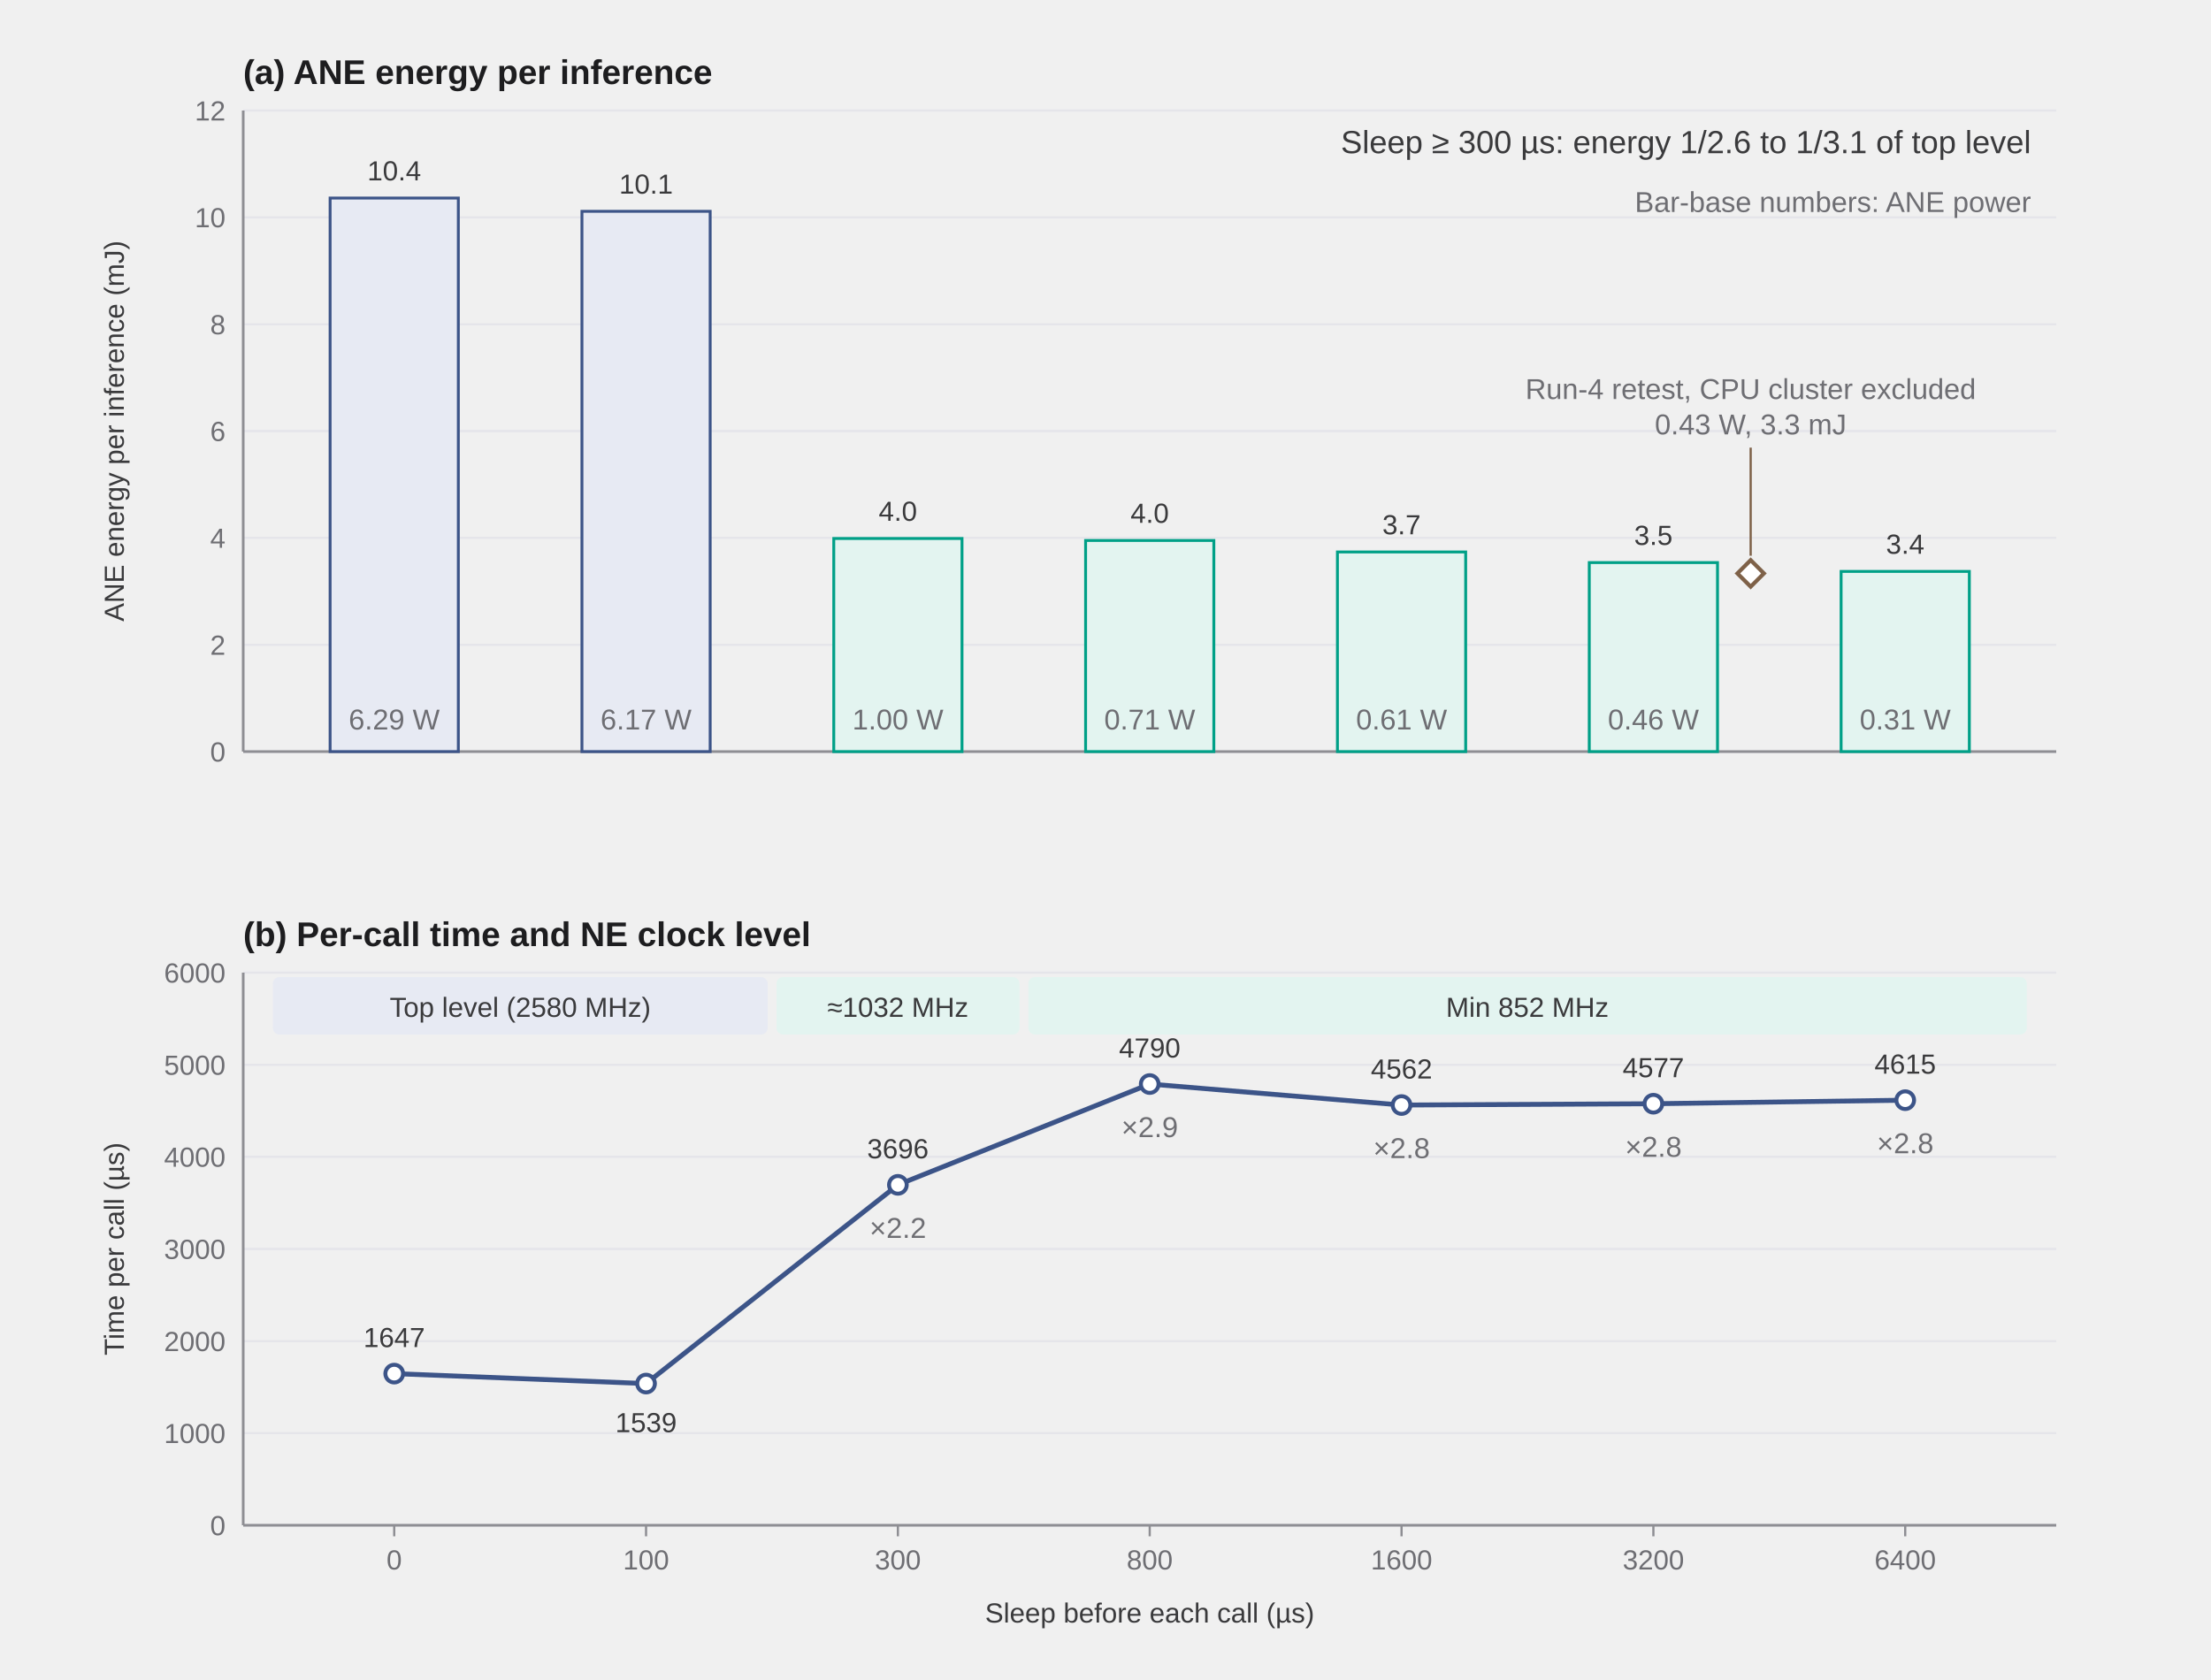
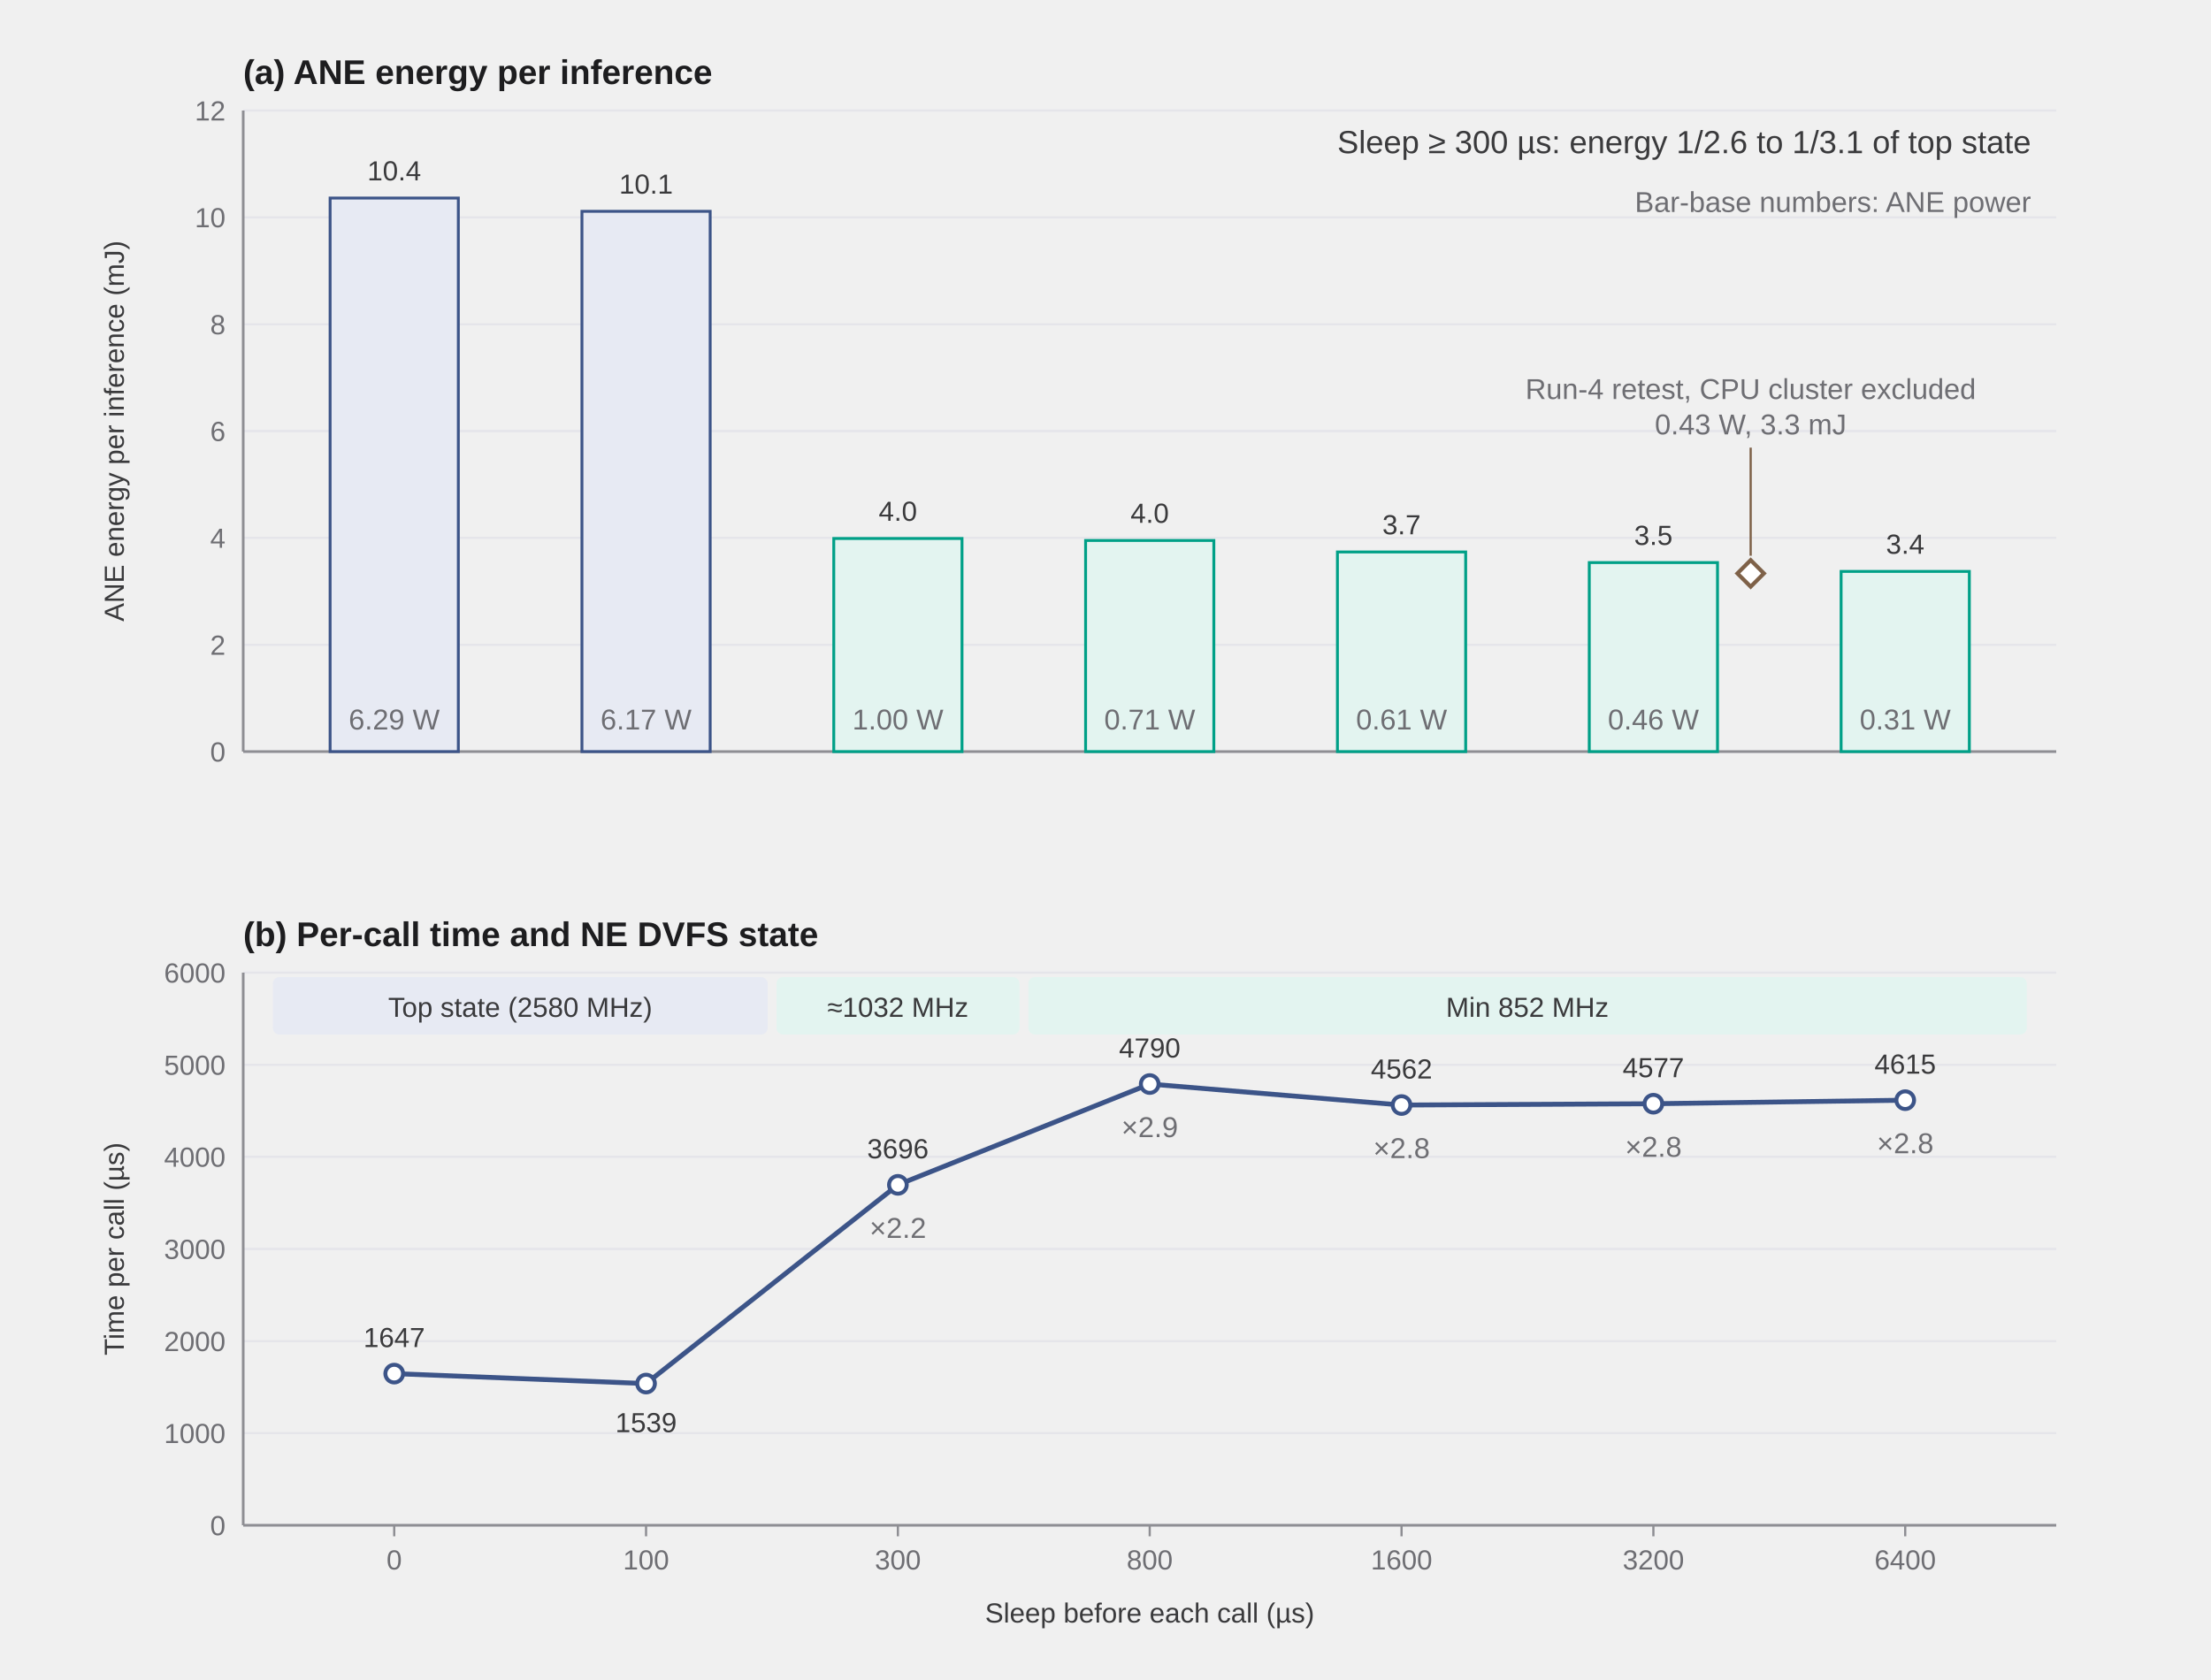
<svg xmlns="http://www.w3.org/2000/svg" viewBox="0 0 1000 760" font-family="Helvetica Neue, PingFang SC, Arial, sans-serif">
  <style>text{fill:#1d1d1f} .h{font-size:18px;font-weight:600} .h2{font-size:15.5px;font-weight:600} .b{font-size:14.5px;fill:#3a3a3c} .c{font-size:13px;fill:#6e6e73} .s{font-size:12.5px;fill:#3a3a3c} .tk{font-size:12.5px;fill:#6e6e73;font-family:Helvetica Neue,Arial,sans-serif}</style>
  <defs>
    <marker id="a" markerWidth="10" markerHeight="10" refX="8" refY="5" orient="auto">
      <path d="M0,1 L9,5 L0,9" fill="none" stroke="#3a3a3c" stroke-width="1.6" />
    </marker>
  </defs>
  <text class="h2" x="110.0" y="38.0" text-anchor="start">(a) ANE energy per inference</text>
  <line x1="110" y1="340.0" x2="930" y2="340.0" stroke="#e5e5ea" stroke-width="1" />
  <text class="tk" x="102.0" y="344.5" text-anchor="end">0</text>
  <line x1="110" y1="291.7" x2="930" y2="291.7" stroke="#e5e5ea" stroke-width="1" />
  <text class="tk" x="102.0" y="296.2" text-anchor="end">2</text>
  <line x1="110" y1="243.3" x2="930" y2="243.3" stroke="#e5e5ea" stroke-width="1" />
  <text class="tk" x="102.0" y="247.8" text-anchor="end">4</text>
  <line x1="110" y1="195.0" x2="930" y2="195.0" stroke="#e5e5ea" stroke-width="1" />
  <text class="tk" x="102.0" y="199.5" text-anchor="end">6</text>
  <line x1="110" y1="146.7" x2="930" y2="146.7" stroke="#e5e5ea" stroke-width="1" />
  <text class="tk" x="102.0" y="151.2" text-anchor="end">8</text>
  <line x1="110" y1="98.3" x2="930" y2="98.3" stroke="#e5e5ea" stroke-width="1" />
  <text class="tk" x="102.0" y="102.8" text-anchor="end">10</text>
  <line x1="110" y1="50.0" x2="930" y2="50.0" stroke="#e5e5ea" stroke-width="1" />
  <text class="tk" x="102.0" y="54.5" text-anchor="end">12</text>
  <line x1="110" y1="340" x2="930" y2="340" stroke="#8e8e93" stroke-width="1.2" />
  <line x1="110" y1="50" x2="110" y2="340" stroke="#8e8e93" stroke-width="1.2" />
  <text class="s" x="56" y="195.0" text-anchor="middle" transform="rotate(-90 56 195.0)">ANE energy per inference (mJ)</text>
  <rect x="149.3" y="89.6" width="58" height="250.4" fill="#e7eaf3" stroke="#3c5488" stroke-width="1.3" />
  <text class="s" x="178.3" y="81.6" text-anchor="middle">10.4</text>
  <text class="c" x="178.3" y="330.0" text-anchor="middle">6.29 W</text>
  <rect x="263.2" y="95.6" width="58" height="244.4" fill="#e7eaf3" stroke="#3c5488" stroke-width="1.3" />
  <text class="s" x="292.2" y="87.6" text-anchor="middle">10.1</text>
  <text class="c" x="292.2" y="330.0" text-anchor="middle">6.17 W</text>
  <rect x="377.1" y="243.6" width="58" height="96.4" fill="#e3f4f0" stroke="#00a087" stroke-width="1.3" />
  <text class="s" x="406.1" y="235.6" text-anchor="middle">4.0</text>
  <text class="c" x="406.1" y="330.0" text-anchor="middle">1.00 W</text>
  <rect x="491.0" y="244.5" width="58" height="95.5" fill="#e3f4f0" stroke="#00a087" stroke-width="1.3" />
  <text class="s" x="520.0" y="236.5" text-anchor="middle">4.0</text>
  <text class="c" x="520.0" y="330.0" text-anchor="middle">0.71 W</text>
  <rect x="604.9" y="249.7" width="58" height="90.3" fill="#e3f4f0" stroke="#00a087" stroke-width="1.3" />
  <text class="s" x="633.9" y="241.7" text-anchor="middle">3.7</text>
  <text class="c" x="633.9" y="330.0" text-anchor="middle">0.61 W</text>
  <rect x="718.8" y="254.5" width="58" height="85.5" fill="#e3f4f0" stroke="#00a087" stroke-width="1.3" />
  <text class="s" x="747.8" y="246.5" text-anchor="middle">3.5</text>
  <text class="c" x="747.8" y="330.0" text-anchor="middle">0.46 W</text>
  <rect x="832.7" y="258.5" width="58" height="81.5" fill="#e3f4f0" stroke="#00a087" stroke-width="1.3" />
  <text class="s" x="861.7" y="250.5" text-anchor="middle">3.4</text>
  <text class="c" x="861.7" y="330.0" text-anchor="middle">0.31 W</text>
  <path d="M791.8 253.4 L797.8 259.4 L791.8 265.4 L785.8 259.4 Z" fill="#ffffff" stroke="#7e6148" stroke-width="1.8" />
  <line x1="791.8" y1="251.4" x2="791.8" y2="202.5" stroke="#7e6148" stroke-width="1" />
  <text class="c" x="791.8" y="180.5" text-anchor="middle">Run-4 retest, CPU cluster excluded</text>
  <text class="c" x="791.8" y="196.5" text-anchor="middle">0.43 W, 3.3 mJ</text>
-   <text class="b" x="918.6" y="69.3" text-anchor="end">Sleep ≥ 300 µs: energy 1/2.6 to 1/3.1 of top level</text>
+   <text class="b" x="918.6" y="69.3" text-anchor="end">Sleep ≥ 300 µs: energy 1/2.6 to 1/3.1 of top state</text>
  <text class="c" x="918.6" y="95.9" text-anchor="end">Bar-base numbers: ANE power</text>
-   <text class="h2" x="110.0" y="428.0" text-anchor="start">(b) Per-call time and NE clock level</text>
+   <text class="h2" x="110.0" y="428.0" text-anchor="start">(b) Per-call time and NE DVFS state</text>
  <line x1="110" y1="690.0" x2="930" y2="690.0" stroke="#e5e5ea" stroke-width="1" />
  <text class="tk" x="102.0" y="694.5" text-anchor="end">0</text>
  <line x1="110" y1="648.3" x2="930" y2="648.3" stroke="#e5e5ea" stroke-width="1" />
  <text class="tk" x="102.0" y="652.8" text-anchor="end">1000</text>
  <line x1="110" y1="606.7" x2="930" y2="606.7" stroke="#e5e5ea" stroke-width="1" />
  <text class="tk" x="102.0" y="611.2" text-anchor="end">2000</text>
  <line x1="110" y1="565.0" x2="930" y2="565.0" stroke="#e5e5ea" stroke-width="1" />
  <text class="tk" x="102.0" y="569.5" text-anchor="end">3000</text>
  <line x1="110" y1="523.3" x2="930" y2="523.3" stroke="#e5e5ea" stroke-width="1" />
  <text class="tk" x="102.0" y="527.8" text-anchor="end">4000</text>
  <line x1="110" y1="481.7" x2="930" y2="481.7" stroke="#e5e5ea" stroke-width="1" />
  <text class="tk" x="102.0" y="486.2" text-anchor="end">5000</text>
  <line x1="110" y1="440.0" x2="930" y2="440.0" stroke="#e5e5ea" stroke-width="1" />
  <text class="tk" x="102.0" y="444.5" text-anchor="end">6000</text>
  <line x1="178.3" y1="690" x2="178.3" y2="695" stroke="#8e8e93" stroke-width="1" />
  <text class="tk" x="178.3" y="710.0" text-anchor="middle">0</text>
  <line x1="292.2" y1="690" x2="292.2" y2="695" stroke="#8e8e93" stroke-width="1" />
  <text class="tk" x="292.2" y="710.0" text-anchor="middle">100</text>
  <line x1="406.1" y1="690" x2="406.1" y2="695" stroke="#8e8e93" stroke-width="1" />
  <text class="tk" x="406.1" y="710.0" text-anchor="middle">300</text>
  <line x1="520.0" y1="690" x2="520.0" y2="695" stroke="#8e8e93" stroke-width="1" />
  <text class="tk" x="520.0" y="710.0" text-anchor="middle">800</text>
  <line x1="633.9" y1="690" x2="633.9" y2="695" stroke="#8e8e93" stroke-width="1" />
  <text class="tk" x="633.9" y="710.0" text-anchor="middle">1600</text>
  <line x1="747.8" y1="690" x2="747.8" y2="695" stroke="#8e8e93" stroke-width="1" />
  <text class="tk" x="747.8" y="710.0" text-anchor="middle">3200</text>
  <line x1="861.7" y1="690" x2="861.7" y2="695" stroke="#8e8e93" stroke-width="1" />
  <text class="tk" x="861.7" y="710.0" text-anchor="middle">6400</text>
  <line x1="110" y1="690" x2="930" y2="690" stroke="#8e8e93" stroke-width="1.2" />
  <line x1="110" y1="440" x2="110" y2="690" stroke="#8e8e93" stroke-width="1.2" />
  <text class="s" x="520.0" y="734.0" text-anchor="middle">Sleep before each call (µs)</text>
  <text class="s" x="56" y="565.0" text-anchor="middle" transform="rotate(-90 56 565.0)">Time per call (µs)</text>
  <rect x="123.4" y="442" width="223.8" height="26" rx="3" fill="#e7eaf3" />
-   <text class="s" x="235.3" y="460.0" text-anchor="middle">Top level (2580 MHz)</text>
+   <text class="s" x="235.3" y="460.0" text-anchor="middle">Top state (2580 MHz)</text>
  <rect x="351.2" y="442" width="109.9" height="26" rx="3" fill="#e3f4f0" />
  <text class="s" x="406.1" y="460.0" text-anchor="middle">≈1032 MHz</text>
  <rect x="465.1" y="442" width="451.6" height="26" rx="3" fill="#e3f4f0" />
  <text class="s" x="690.8" y="460.0" text-anchor="middle">Min 852 MHz</text>
  <path d="M178.3 621.4 L292.2 625.9 L406.1 536.0 L520.0 490.4 L633.9 499.9 L747.8 499.3 L861.7 497.7" fill="none" stroke="#3c5488" stroke-width="2.2" stroke-linejoin="round" />
  <circle cx="178.3" cy="621.4" r="4" fill="#ffffff" stroke="#3c5488" stroke-width="1.8" />
  <circle cx="292.2" cy="625.9" r="4" fill="#ffffff" stroke="#3c5488" stroke-width="1.8" />
  <circle cx="406.1" cy="536.0" r="4" fill="#ffffff" stroke="#3c5488" stroke-width="1.8" />
  <circle cx="520.0" cy="490.4" r="4" fill="#ffffff" stroke="#3c5488" stroke-width="1.8" />
  <circle cx="633.9" cy="499.9" r="4" fill="#ffffff" stroke="#3c5488" stroke-width="1.8" />
  <circle cx="747.8" cy="499.3" r="4" fill="#ffffff" stroke="#3c5488" stroke-width="1.8" />
  <circle cx="861.7" cy="497.7" r="4" fill="#ffffff" stroke="#3c5488" stroke-width="1.8" />
  <text class="s" x="178.3" y="609.4" text-anchor="middle">1647</text>
  <text class="s" x="292.2" y="647.9" text-anchor="middle">1539</text>
  <text class="s" x="406.1" y="524.0" text-anchor="middle">3696</text>
  <text class="c" x="406.1" y="560.0" text-anchor="middle">×2.2</text>
  <text class="s" x="520.0" y="478.4" text-anchor="middle">4790</text>
  <text class="c" x="520.0" y="514.4" text-anchor="middle">×2.9</text>
  <text class="s" x="633.9" y="487.9" text-anchor="middle">4562</text>
  <text class="c" x="633.9" y="523.9" text-anchor="middle">×2.8</text>
  <text class="s" x="747.8" y="487.3" text-anchor="middle">4577</text>
  <text class="c" x="747.8" y="523.3" text-anchor="middle">×2.8</text>
  <text class="s" x="861.7" y="485.7" text-anchor="middle">4615</text>
  <text class="c" x="861.7" y="521.7" text-anchor="middle">×2.8</text>
</svg>
